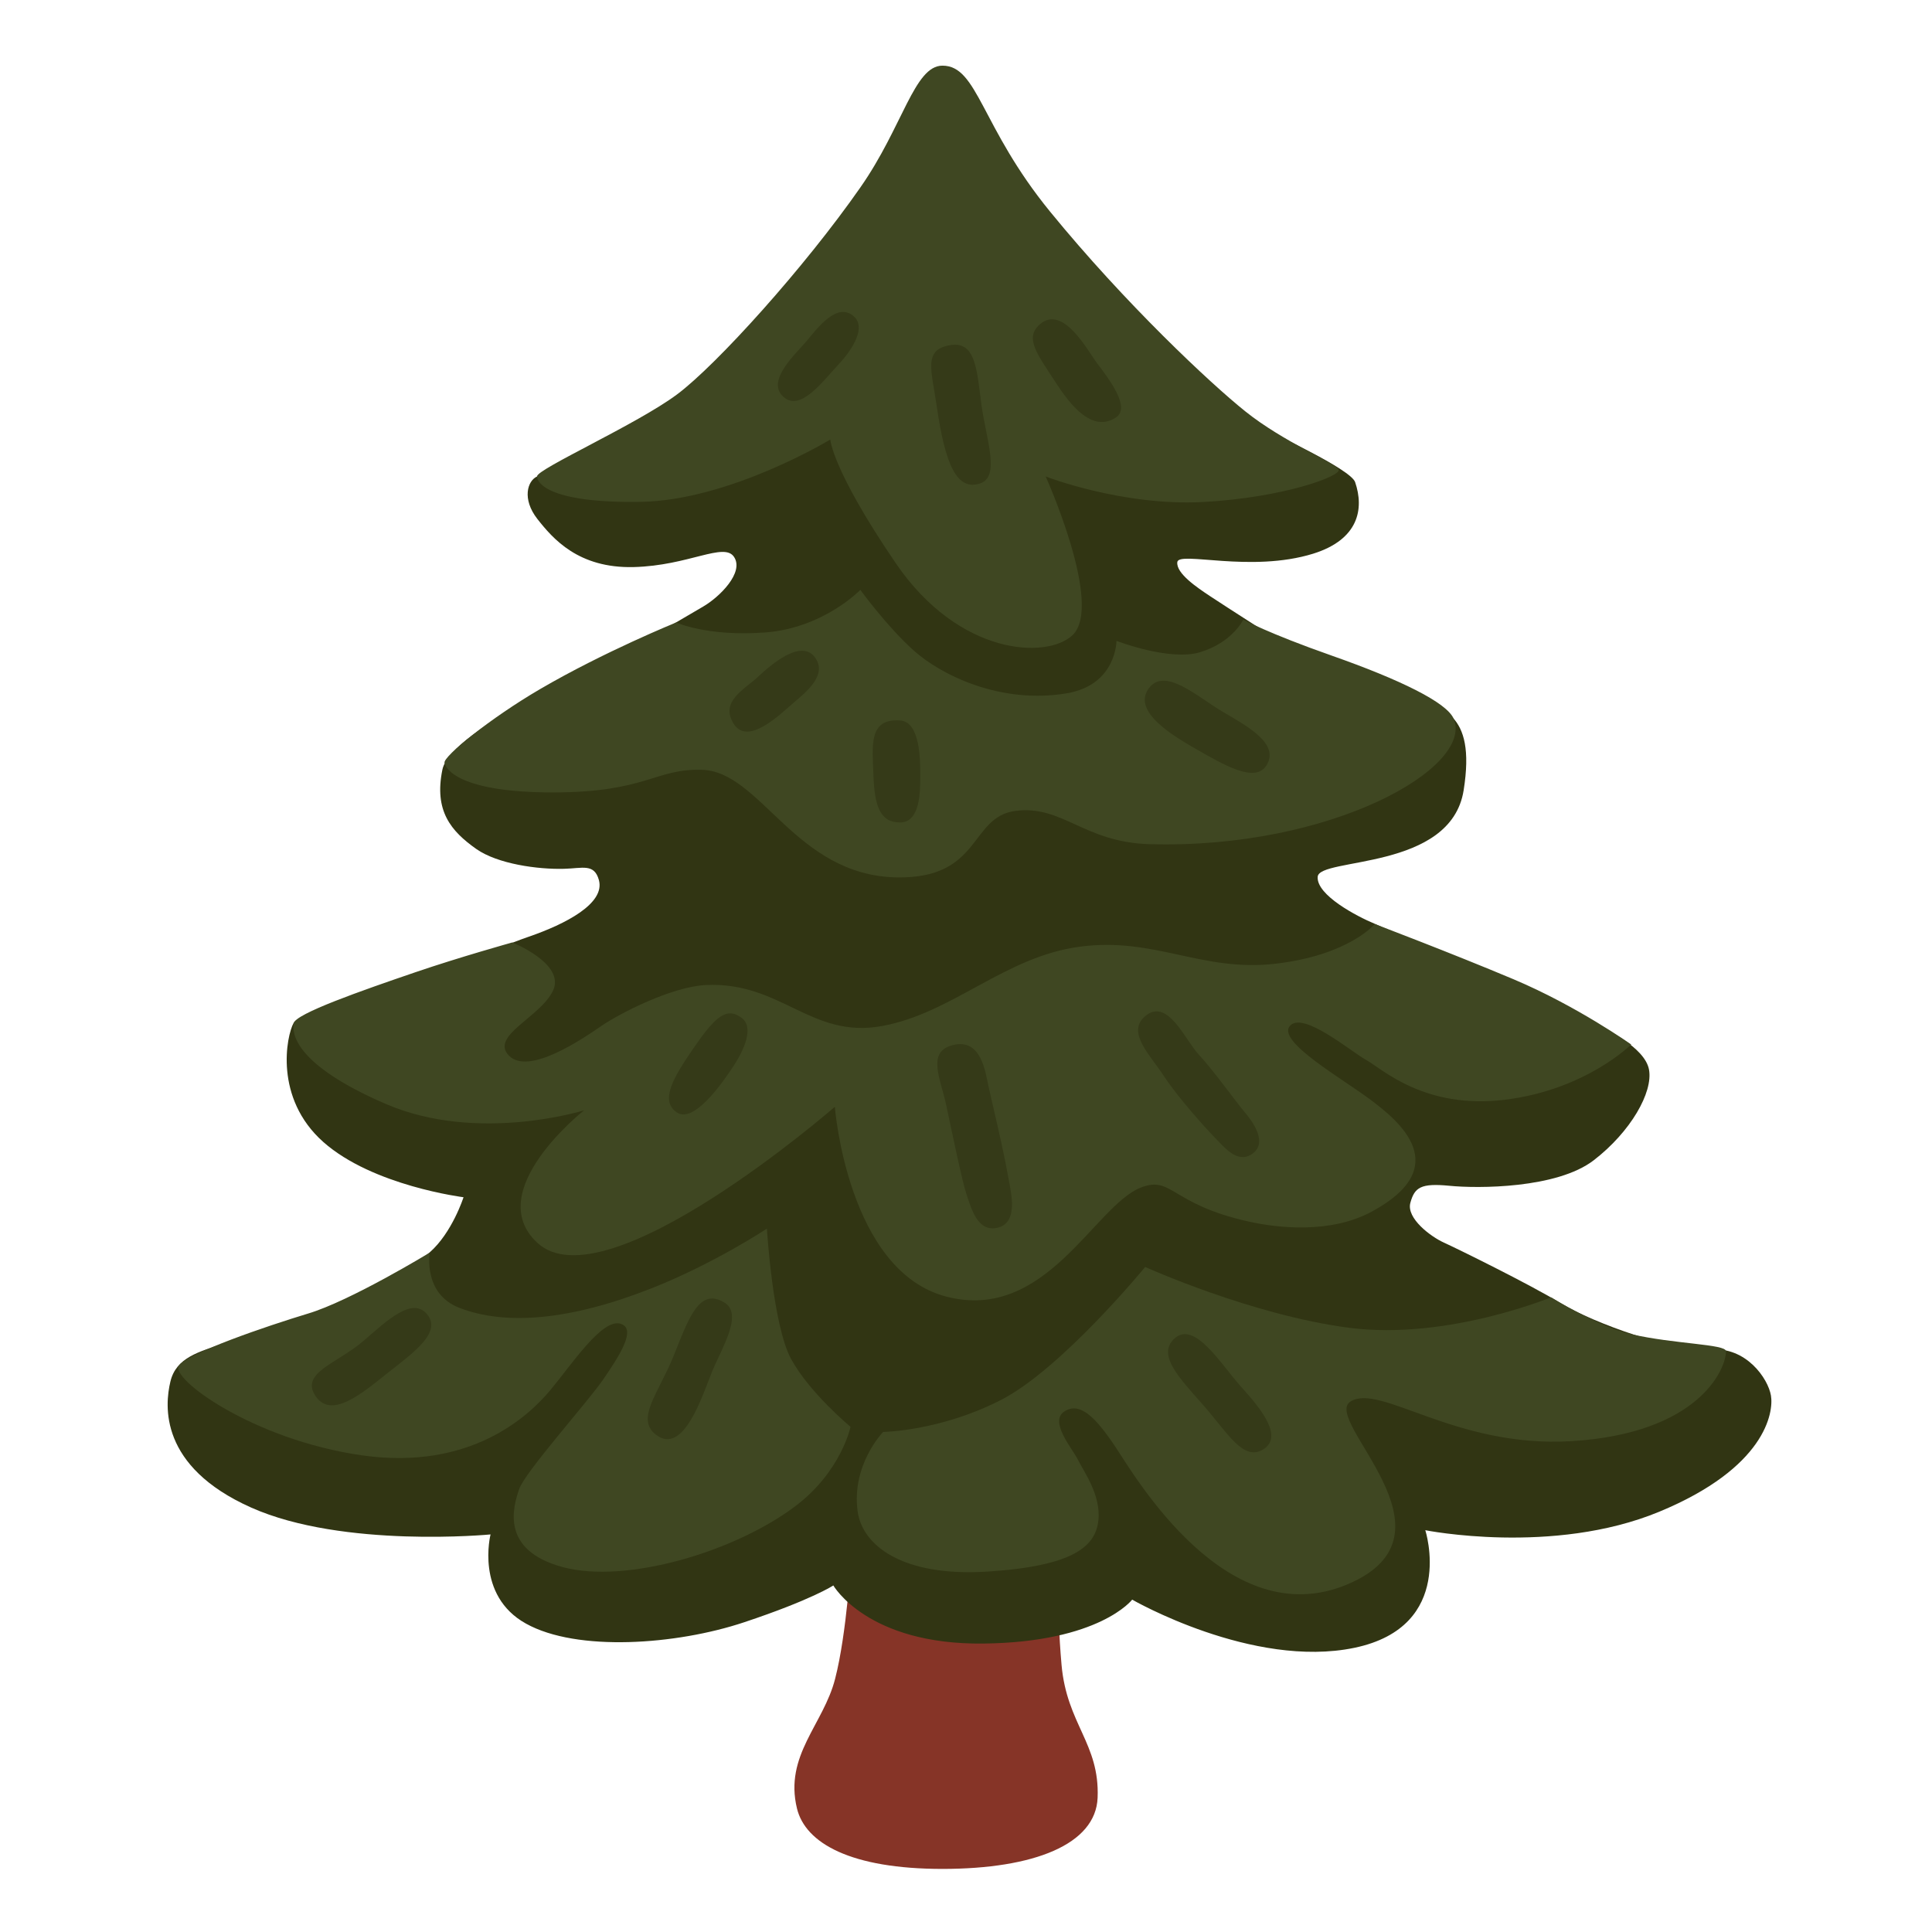
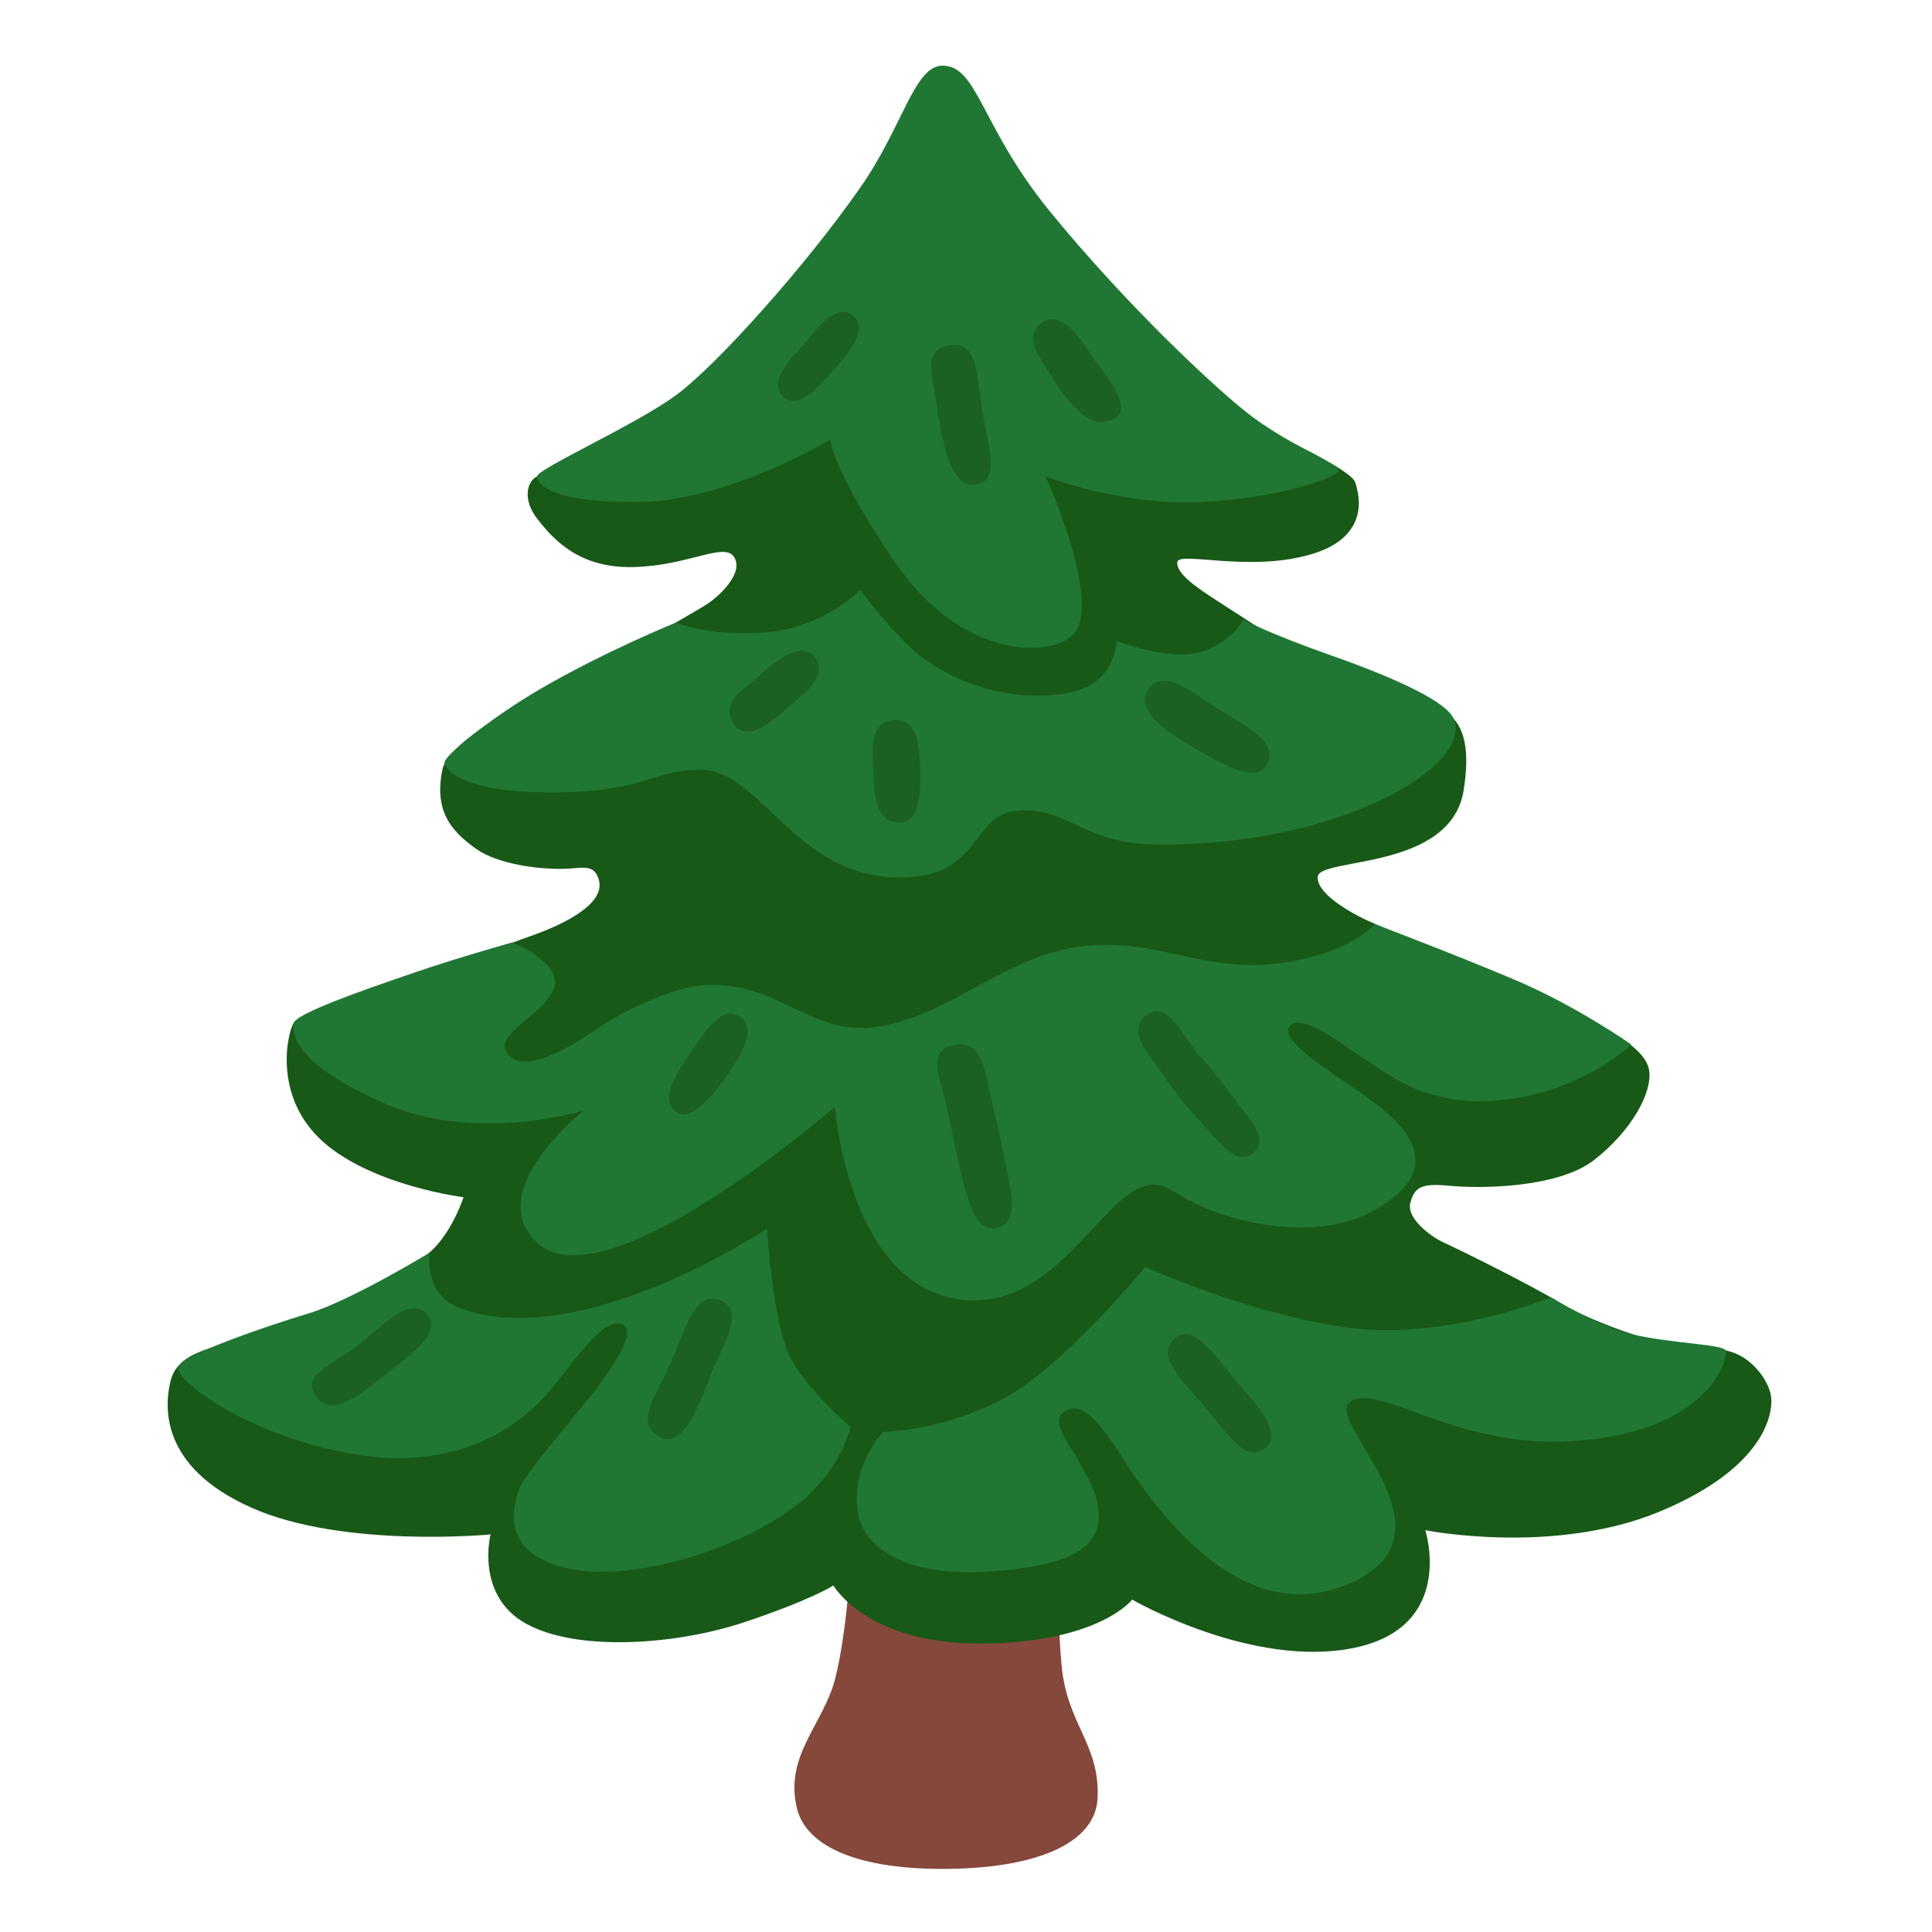
<svg xmlns="http://www.w3.org/2000/svg" version="1.1" id="Layer_3" x="0px" y="0px" viewBox="0 0 128 128" style="enable-background:new 0 0 128 128;" xml:space="preserve">
  <defs>
    <filter id="omikuji-tone" color-interpolation-filters="sRGB">
-       <feColorMatrix type="matrix" values="0.75 0.25 0.10 0 0.05         0.10 0.45 0.05 0 0.00         0.05 0.05 0.35 0 0.02         0    0    0    1 0" />
+       <feColorMatrix type="matrix" values="0.88 0.12 0.05 0 0.02         0.05 0.73 0.03 0 0.00         0.03 0.03 0.68 0 0.01         0    0    0    1 0" />
      <feComponentTransfer>
-         <feFuncR type="linear" slope="0.9" intercept="0.02" />
-         <feFuncG type="linear" slope="0.85" intercept="0.01" />
-         <feFuncB type="linear" slope="0.8" intercept="0.01" />
+         <feFuncR type="linear" slope="0.95" intercept="0.01" />
+         <feFuncG type="linear" slope="0.93" intercept="0.005" />
+         <feFuncB type="linear" slope="0.90" intercept="0.005" />
      </feComponentTransfer>
    </filter>
  </defs>
  <g filter="url(#omikuji-tone)">
    <path style="fill:#855B51;" d="M56.39,103.2c0,0-0.28,5-1.06,8.02c-0.77,3.03-3.38,5.07-2.53,8.59c0.56,2.32,3.59,4.01,9.64,4.01  c6.05,0,10.16-1.62,10.28-4.72c0.14-3.59-2.04-4.86-2.39-8.8c-0.35-3.94-0.21-7.6-0.21-7.6L56.39,103.2z" />
    <path style="fill:#027F1C;" d="M21.15,87.5c0,0-4.6,0.94-6.29,1.5s-3.19,0.94-3.57,2.53s-0.75,5.63,5.35,8.35  c6.1,2.72,15.86,1.78,15.86,1.78s-1.03,4.04,2.35,5.91c3.38,1.88,9.95,1.41,14.45-0.09c4.5-1.5,5.91-2.44,5.91-2.44  s2.25,3.94,9.95,3.85c7.7-0.09,9.85-2.91,9.85-2.91s7.98,4.6,14.73,3.19s4.69-7.79,4.69-7.79s8.45,1.69,15.49-1.22  c7.04-2.91,7.6-6.57,7.41-7.7c-0.19-1.13-1.64-3.24-3.99-3.05s-7.74-1.74-9.9-3.05c-2.16-1.31-6.95-3.66-7.79-4.04  c-0.84-0.38-2.49-1.6-2.21-2.63c0.28-1.03,0.7-1.31,2.58-1.13c1.88,0.19,7.13,0.19,9.57-1.69c2.44-1.88,3.94-4.5,3.66-6.01  c-0.28-1.5-3-2.72-3-2.72s-14.08-6.48-15.2-6.95c-1.13-0.47-3.84-1.88-3.75-3.1c0.09-1.31,8.82-0.38,9.67-5.73s-1.6-5.35-3.57-6.48  s-7.7-2.82-7.7-2.82s-4.69-3-5.54-3.57c-0.84-0.56-2.25-1.5-2.16-2.25c0.09-0.75,4.86,0.73,9.01-0.56c3-0.94,3.38-2.96,2.77-4.74  c-0.3-0.87-5.68-3.33-5.68-3.33L55.31,24.9c0,0-19.05,6.38-19.71,6.66c-0.66,0.28-1.03,1.5,0,2.82c1.03,1.31,2.72,3.28,6.38,3.19  c3.66-0.09,6.01-1.69,6.66-0.66c0.66,1.03-0.96,2.64-2.06,3.28c-3.28,1.92-6.1,3.57-6.1,3.57s-10.61,4.5-11.17,7.23  s0.56,4.07,2.25,5.26c1.41,0.99,4.08,1.36,5.82,1.31c1.22-0.03,1.99-0.37,2.3,0.75c0.42,1.55-2.21,2.91-4.65,3.75  c-2.44,0.84-7.23,3-7.23,3s-7.88,1.88-8.35,2.72c-0.47,0.84-1.31,4.97,1.97,7.88c3.28,2.91,9.29,3.66,9.29,3.66  s-0.75,2.35-2.25,3.66C26.97,84.31,24.43,86.19,21.15,87.5z" />
    <path style="fill:#02AB47;" d="M62.44,4.35c2.35,0,2.53,4.04,7.13,9.67c4.98,6.1,10.63,11.39,12.93,13.23  c2.51,2.02,6.03,3.45,6.19,3.87c0.16,0.42-3.64,1.85-8.99,2.14c-5.35,0.28-10.42-1.69-10.42-1.69s3.85,8.54,1.78,10.51  c-1.67,1.59-7.51,1.41-11.73-4.79s-4.32-8.17-4.32-8.17s-6.66,4.04-12.58,4.13s-6.85-1.2-6.85-1.69c0-0.49,6.66-3.47,9.29-5.44  S53.32,17.7,57,12.42C59.82,8.39,60.57,4.35,62.44,4.35z" />
    <path style="fill:#02AB47;" d="M57,39.08c0,0-2.44,2.53-6.29,2.82s-5.91-0.66-5.91-0.66s-4.74,1.92-9.01,4.41  c-3.34,1.95-6.41,4.46-6.34,4.88c0.07,0.42,0.99,1.97,7.18,1.97s6.76-1.58,9.85-1.5c3.94,0.09,6.19,7.02,12.95,7.13  c5.63,0.09,4.79-4.04,7.88-4.41c3.1-0.38,4.51,2.09,8.87,2.21c12.01,0.33,21.49-5.07,20.13-8.31c-0.45-1.08-3.55-2.59-8.07-4.18  c-4.27-1.5-5.87-2.39-5.87-2.39s-0.7,1.5-2.86,2.16c-2.02,0.61-5.54-0.75-5.54-0.75s0,2.91-3.28,3.47  c-4.41,0.75-8.35-1.22-10.14-2.82S57,39.08,57,39.08z" />
    <path style="fill:#02AB47;" d="M75.58,78.68c-3.07,1.21-6.29,8.92-12.86,7.23c-6.57-1.69-7.41-12.58-7.41-12.58  s-15.17,13.2-19.71,9.01c-3.71-3.43,3.1-8.78,3.1-8.78s-7.04,2.21-13.14-0.42s-6.22-4.72-6.1-5.35c0.12-0.63,4.47-2.15,8.07-3.38  c2.96-1.01,6.41-1.97,6.41-1.97s3.54,1.41,2.7,3.19c-0.84,1.78-4.22,3-2.91,4.32c1.31,1.31,4.88-1.13,6.1-1.97s4.69-2.62,6.95-2.72  c4.97-0.23,6.95,3.57,11.64,2.72s8.14-4.6,13.12-5.26c4.97-0.66,8.07,1.69,12.95,1.13c4.88-0.56,6.59-2.63,6.59-2.63  s4.97,1.88,9.2,3.66c4.22,1.78,7.79,4.32,7.79,4.32s-3,3-8.35,3.66c-5.35,0.66-8.17-2.06-9.2-2.63s-4.22-3.28-5.07-2.25  c-0.84,1.03,3.47,3.47,5.35,4.88s5.59,4.43,0.09,7.41c-2.77,1.5-6.29,1.08-8.17,0.66C77.55,79.78,77.66,77.87,75.58,78.68z" />
    <path style="fill:#02AB47;" d="M75.87,83.94c0,0-5.54,6.76-9.57,8.82s-7.79,2.11-7.79,2.11s-2.11,2.16-1.69,5.26  c0.3,2.22,2.91,4.36,8.63,3.99s7.13-1.69,7.32-3.38c0.19-1.69-0.99-3.28-1.36-4.04c-0.38-0.75-1.92-2.53-0.89-3.19  c1.03-0.66,2.06,0.38,3.38,2.35c1.31,1.97,7.41,12.48,15.39,9.1c7.89-3.34-1.78-10.89,0.19-12.11c1.97-1.22,6.95,3.1,14.64,2.63  c8.36-0.51,10.23-4.71,10.23-5.96c0-0.47-3.43-0.47-6.29-1.13c-2.17-0.5-5.3-2.44-5.3-2.44s-6.9,2.86-13.37,2.02  S75.87,83.94,75.87,83.94z" />
    <path style="fill:#02AB47;" d="M50.81,81.4c0,0,0.38,6.38,1.6,8.63c1.22,2.25,3.94,4.5,3.94,4.5s-0.61,2.96-3.66,5.26  c-3.99,3.01-11.17,5.16-15.39,4.04c-4.22-1.13-3.28-4.04-2.91-5.16c0.38-1.13,4.5-5.73,5.54-7.23c1.03-1.5,2.35-3.47,1.13-3.75  c-1.22-0.28-3.19,2.72-4.6,4.41c-1.41,1.69-5.26,5.35-12.48,4.32S11.2,91.3,11.86,90.46c0.66-0.84,5.73-2.58,8.54-3.43  c2.82-0.84,8.07-4.04,8.07-4.04s-0.47,2.72,1.97,3.66c3.06,1.18,7.32,0.84,12.76-1.31C47.32,83.71,50.81,81.4,50.81,81.4z" />
    <path style="fill:#028B2B;" d="M24.08,88.84c-1.73,1.49-4.22,2.11-3.17,3.66c1.06,1.55,3.1-0.21,4.79-1.55  c1.69-1.34,3.59-2.67,2.6-3.87C27.32,85.88,25.63,87.5,24.08,88.84z" />
    <path style="fill:#028B2B;" d="M43.44,95.04c1.84,1.45,3.1-2.6,3.73-4.15c0.63-1.55,2.08-3.81,0.84-4.58  c-1.69-1.06-2.39,1.06-3.38,3.52S42.1,93.98,43.44,95.04z" />
    <path style="fill:#028B2B;" d="M49.14,67.44c-1.01-0.76-1.76-0.07-3.17,1.97c-1.41,2.04-2.25,3.52-1.13,4.29  c1.13,0.77,3.03-1.97,3.73-3.03S49.99,68.08,49.14,67.44z" />
    <path style="fill:#028B2B;" d="M63.17,69.23c-1.81,0.42-0.86,2.22-0.49,3.94c0.42,1.97,1.06,5.07,1.34,5.91  c0.35,1.06,0.77,2.6,2.11,2.25c1.34-0.35,0.86-2.29,0.7-3.17c-0.35-2.04-1.13-5.21-1.34-6.19C65.28,70.99,65,68.8,63.17,69.23z" />
    <path style="fill:#028B2B;" d="M77.79,88.7c-1.12,1.06,0.28,2.53,1.9,4.36s2.67,3.8,4.01,2.96c1.34-0.84-0.14-2.67-1.48-4.15  C80.89,90.39,79.13,87.43,77.79,88.7z" />
    <path style="fill:#028B2B;" d="M75.84,67.35c-1.2,1.06,0.35,2.53,1.27,3.94s2.82,3.52,3.38,4.08c0.56,0.56,1.43,1.71,2.39,1.13  c1.22-0.74,0.07-2.25-0.42-2.82s-2.11-2.82-3.03-3.8S77.34,66.02,75.84,67.35z" />
    <path style="fill:#028B2B;" d="M76.1,45.62c-0.98,1.38,1.06,2.82,3.03,3.94c1.97,1.13,4.04,2.36,4.79,1.13  c0.84-1.41-1.2-2.53-2.89-3.52C79.34,46.18,77.16,44.14,76.1,45.62z" />
    <path style="fill:#028B2B;" d="M59.63,47.73c-2.11-0.14-1.83,1.69-1.76,3.66c0.07,1.97,0.42,3.1,1.76,3.1c1.34,0,1.34-2.04,1.34-3.1  C60.97,50.34,60.97,47.82,59.63,47.73z" />
    <path style="fill:#028B2B;" d="M48.6,47.94c0.94,1.52,3.1-0.63,4.01-1.41c0.92-0.77,2.25-1.9,1.34-3.03  c-0.92-1.13-2.82,0.49-3.73,1.34C49.31,45.69,47.69,46.47,48.6,47.94z" />
    <path style="fill:#028B2B;" d="M62.06,26.9c0.57,3.96,1.36,5.63,2.87,5.13c1.35-0.44,0.42-2.89,0.1-5.16  c-0.31-2.28-0.36-4.26-2.03-4.01C61.13,23.14,61.72,24.52,62.06,26.9z" />
    <path style="fill:#028B2B;" d="M70.05,25.5c1.26,1.93,2.55,3.01,3.87,2.17c1.01-0.64-0.39-2.49-1.24-3.61  c-0.58-0.76-2.24-3.93-3.79-2.57C67.84,22.41,68.74,23.49,70.05,25.5z" />
    <path style="fill:#028B2B;" d="M56.6,20.99c0.73,0.68,0,2.04-1.06,3.17c-1.06,1.13-2.53,3.17-3.66,2.11s0.84-2.82,1.55-3.66  C54.14,21.76,55.48,19.93,56.6,20.99z" />
  </g>
</svg>
